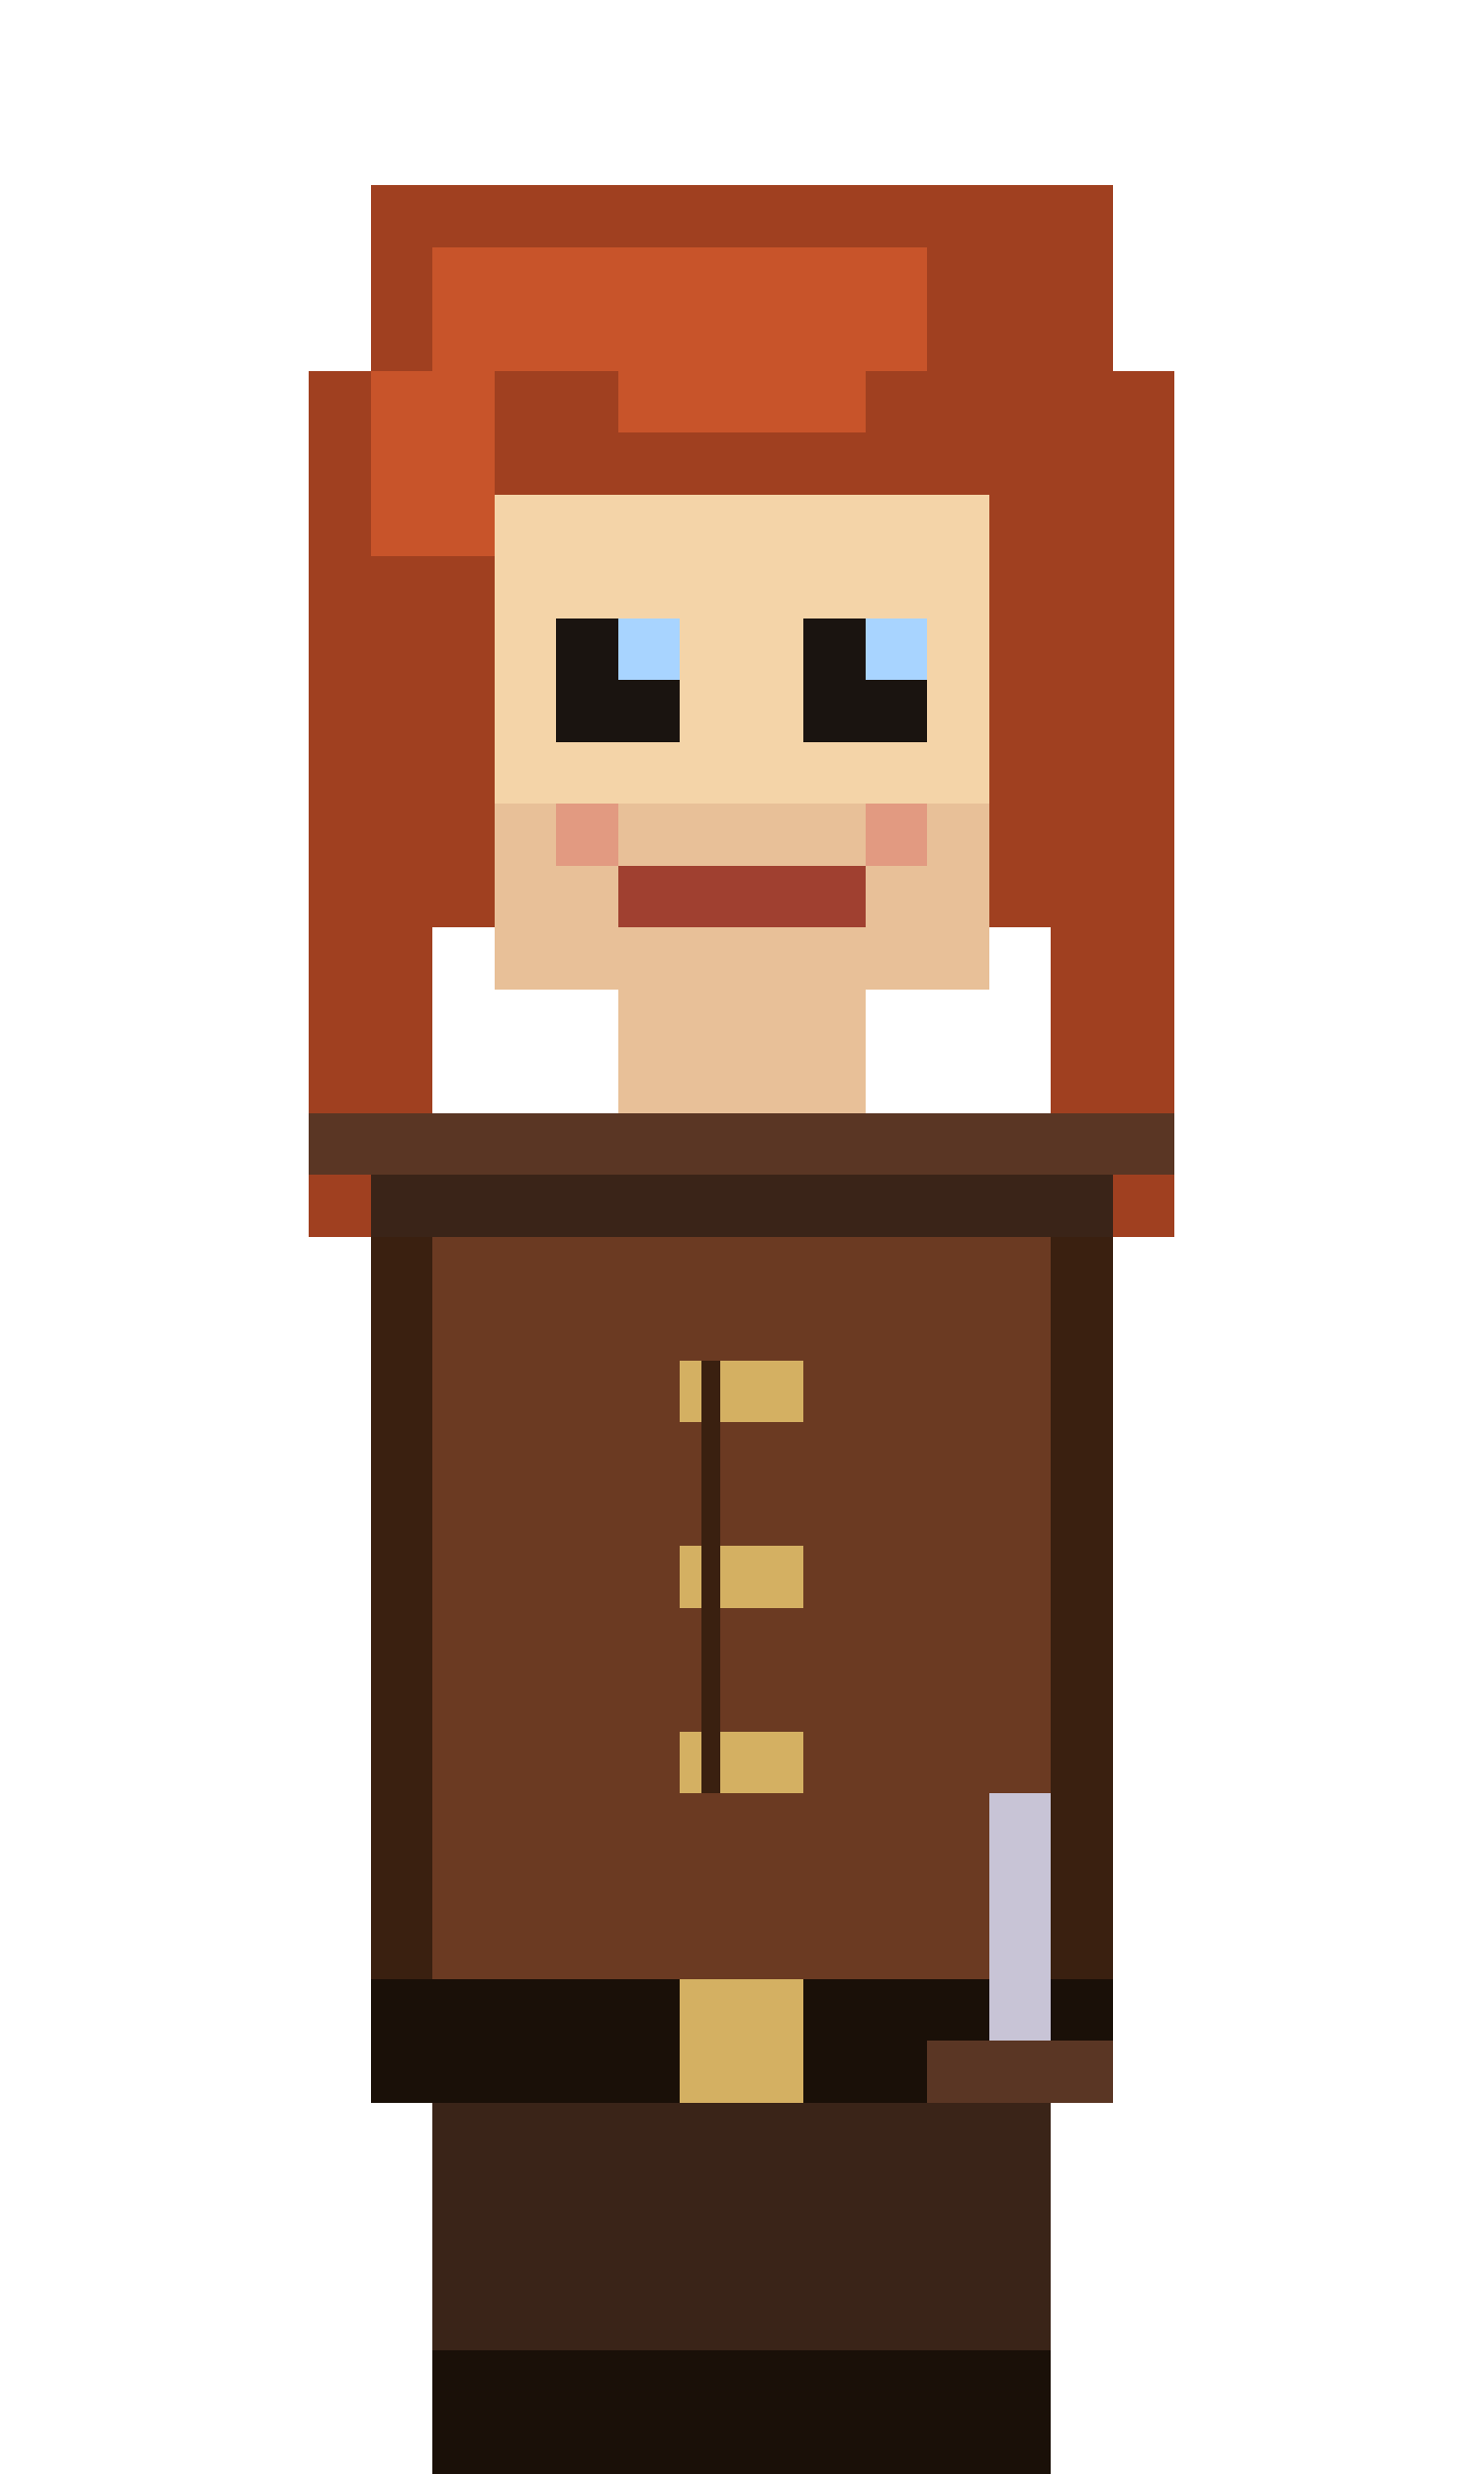
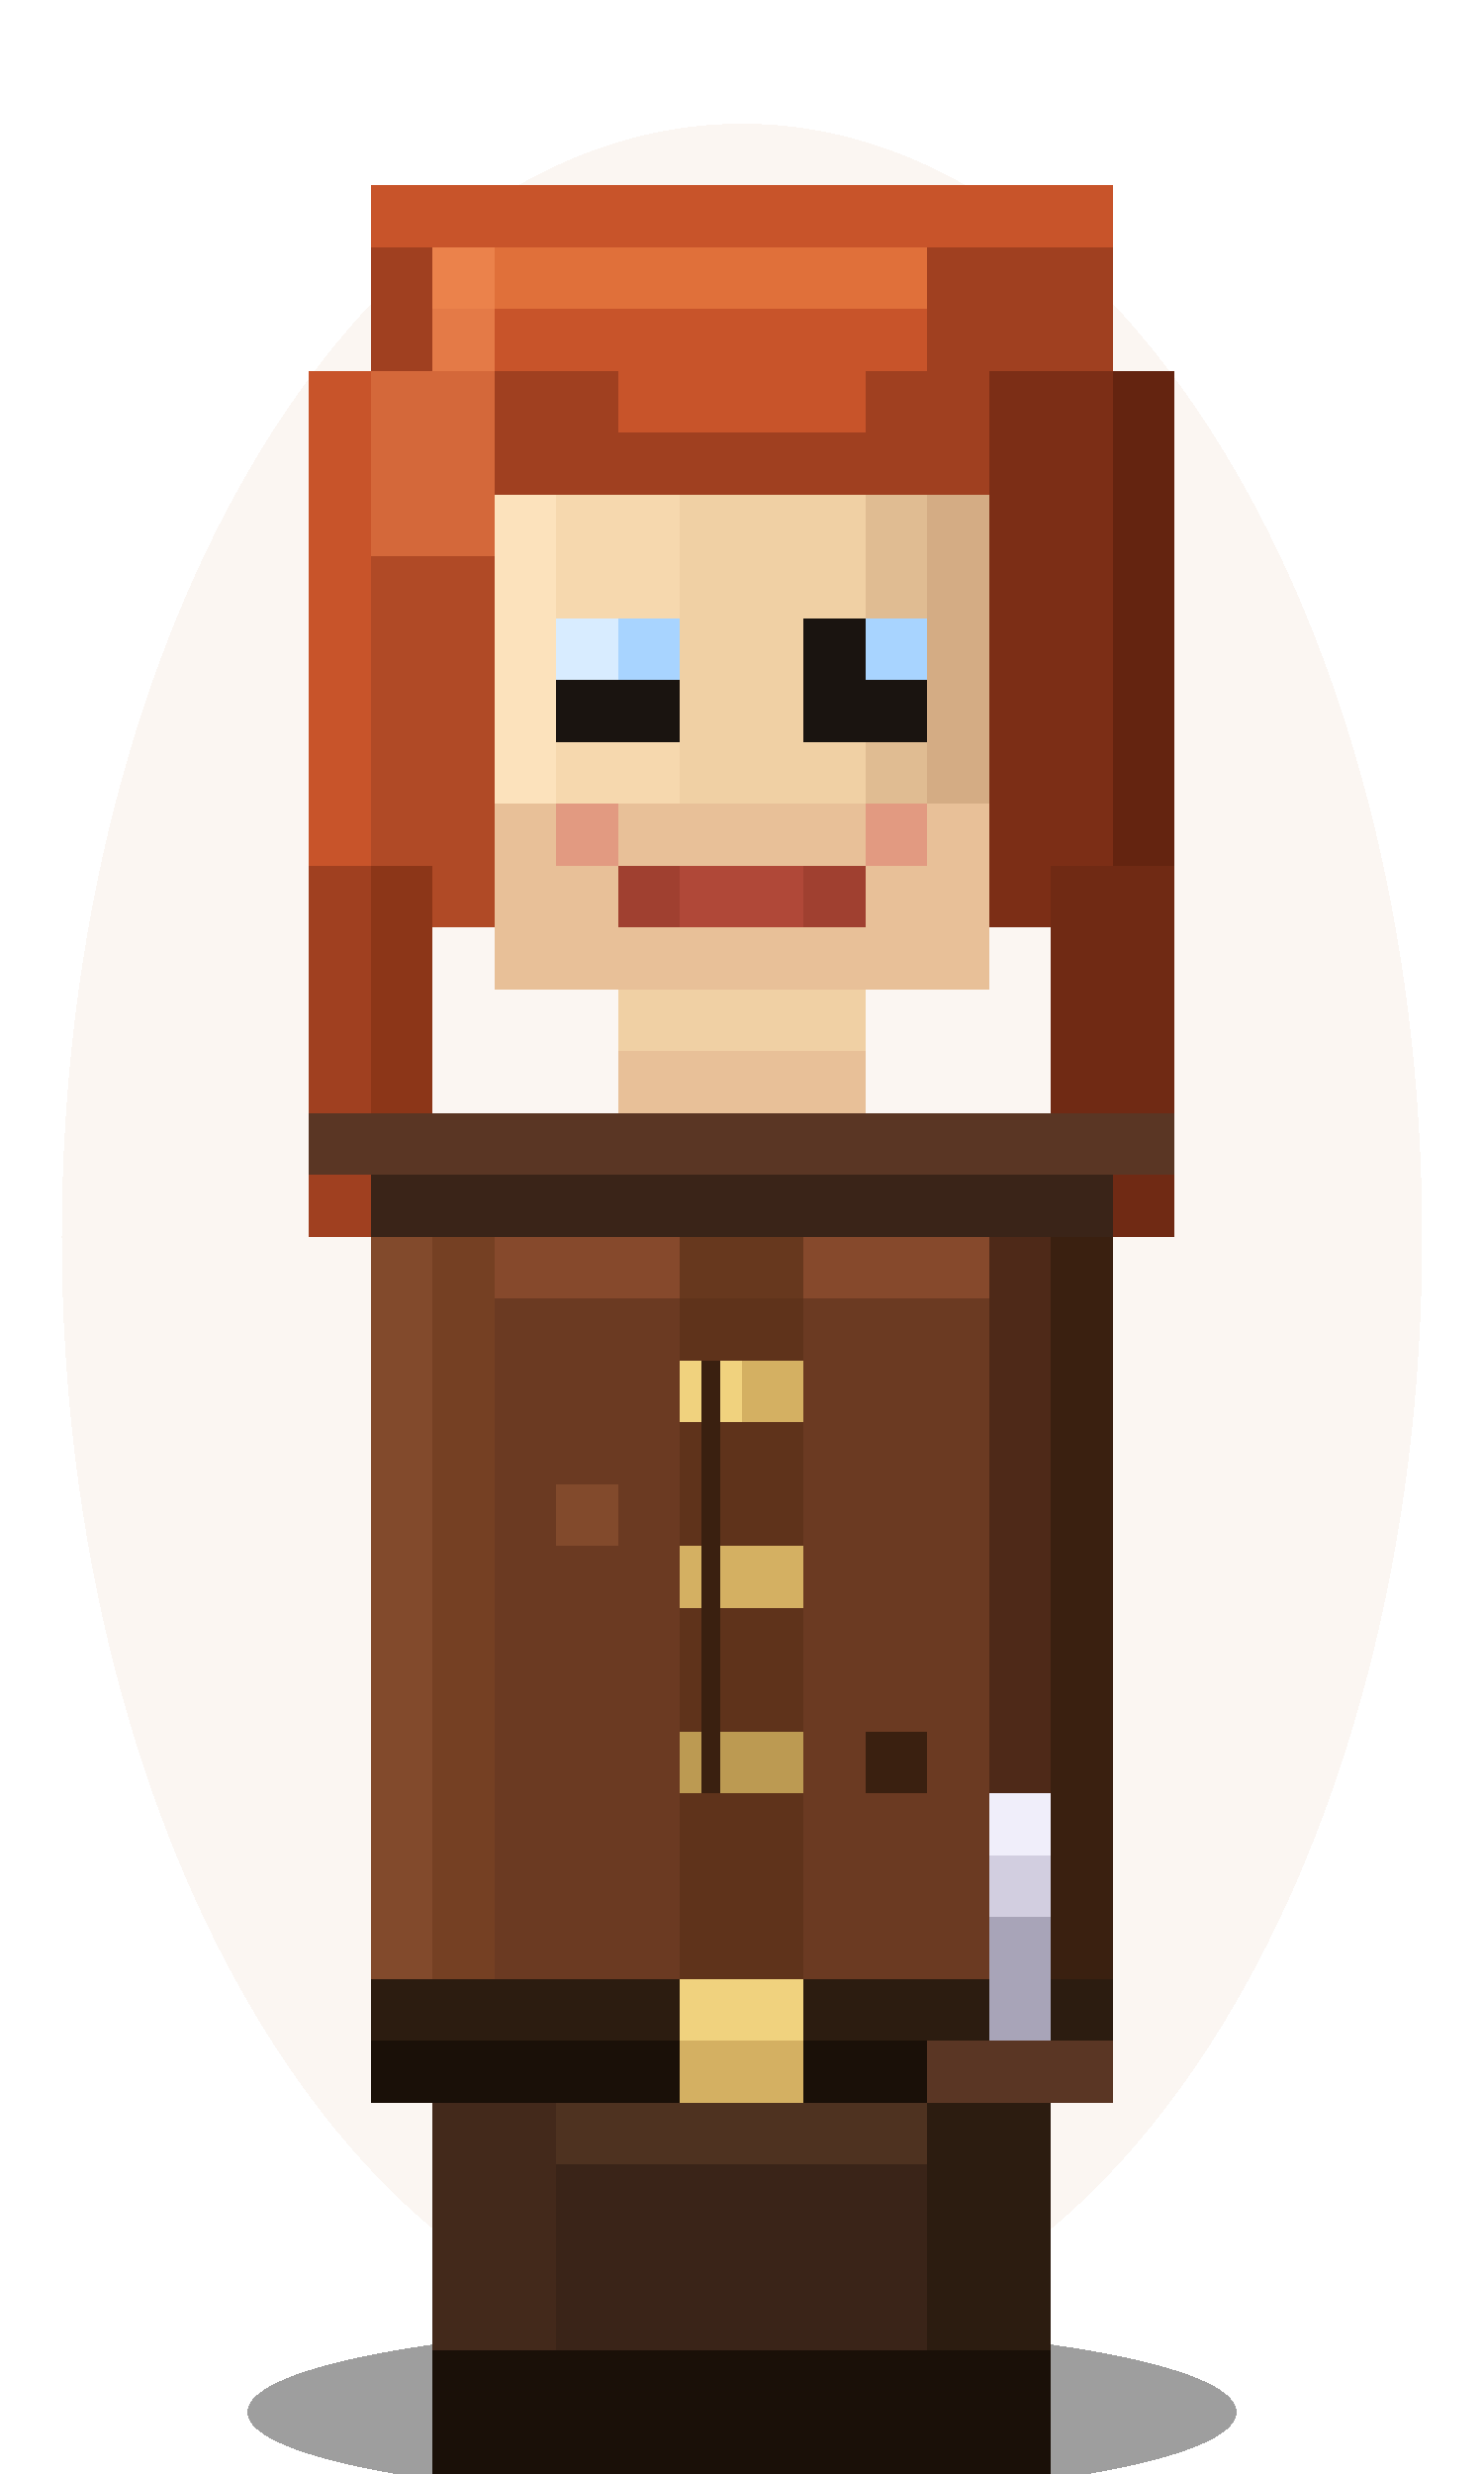
<svg xmlns="http://www.w3.org/2000/svg" viewBox="0 0 24 40" shape-rendering="crispEdges" preserveAspectRatio="xMidYMax meet" aria-label="Imoen">
+   <ellipse cx="12" cy="20" rx="11" ry="18" fill="#c87a3a" opacity="0.07" />
+   <ellipse cx="12" cy="39" rx="8" ry="1.4" fill="#000" opacity="0.38" />
  <rect x="6" y="3" width="12" height="12" fill="#a04020" />
  <rect x="5" y="6" width="14" height="9" fill="#a04020" />
-   <rect x="5" y="14" width="2" height="6" fill="#a04020" />
-   <rect x="17" y="14" width="2" height="6" fill="#a04020" />
+   <rect x="6" y="3" width="12" height="1" fill="#c8542a" />
+   <rect x="5" y="6" width="3" height="9" fill="#b04a26" />
+   <rect x="5" y="6" width="1" height="9" fill="#c8542a" />
+   <rect x="16" y="6" width="3" height="9" fill="#7c2e16" />
+   <rect x="18" y="6" width="1" height="9" fill="#642410" />
+   <rect x="5" y="14" width="2" height="6" fill="#8c3618" />
+   <rect x="17" y="14" width="2" height="6" fill="#702a14" />
+   <rect x="5" y="14" width="1" height="6" fill="#a04020" />
  <rect x="7" y="4" width="8" height="2" fill="#c8542a" />
-   <rect x="6" y="6" width="3" height="3" fill="#c8542a" />
-   <rect x="8" y="7" width="8" height="9" fill="#f4d4a8" />
+   <rect x="7" y="4" width="8" height="1" fill="#e0703a" />
+   <rect x="6" y="6" width="3" height="3" fill="#d4683a" />
+   <rect x="7" y="4" width="1" height="2" fill="#f08a52" opacity="0.7" />
+   <rect x="8" y="7" width="8" height="9" fill="#f0d0a4" />
+   <rect x="8" y="7" width="3" height="9" fill="#f6d8ae" />
+   <rect x="8" y="7" width="1" height="8" fill="#fce2bc" />
+   <rect x="14" y="8" width="2" height="8" fill="#e0bc92" />
+   <rect x="15" y="8" width="1" height="8" fill="#d4ac84" />
  <rect x="8" y="13" width="8" height="3" fill="#e8c098" />
  <rect x="8" y="6" width="8" height="2" fill="#a04020" />
  <rect x="10" y="6" width="4" height="1" fill="#c8542a" />
  <rect x="9" y="10" width="2" height="2" fill="#1a1410" />
  <rect x="10" y="10" width="1" height="1" fill="#a8d4ff" />
+   <rect x="9" y="10" width="1" height="1" fill="#d8ecff" />
  <rect x="13" y="10" width="2" height="2" fill="#1a1410" />
  <rect x="14" y="10" width="1" height="1" fill="#a8d4ff" />
  <rect x="9" y="13" width="1" height="1" fill="#e08a78" opacity="0.7" />
  <rect x="14" y="13" width="1" height="1" fill="#e08a78" opacity="0.7" />
-   <rect x="11" y="14" width="2" height="1" fill="#a04030" />
  <rect x="10" y="14" width="1" height="1" fill="#a04030" />
+   <rect x="11" y="14" width="2" height="1" fill="#b04838" />
  <rect x="13" y="14" width="1" height="1" fill="#a04030" />
  <rect x="10" y="16" width="4" height="2" fill="#e8c098" />
+   <rect x="10" y="16" width="4" height="1" fill="#f0d0a4" />
  <rect x="6" y="18" width="12" height="2" fill="#3a2418" />
  <rect x="5" y="18" width="14" height="1" fill="#5a3624" />
  <rect x="6" y="20" width="12" height="13" fill="#6b3a22" />
-   <rect x="6" y="20" width="1" height="13" fill="#3a2010" />
+   <rect x="6" y="20" width="12" height="1" fill="#86492c" />
+   <rect x="6" y="20" width="2" height="13" fill="#754023" />
+   <rect x="6" y="20" width="1" height="13" fill="#824a2c" />
+   <rect x="16" y="20" width="2" height="13" fill="#4e2918" />
  <rect x="17" y="20" width="1" height="13" fill="#3a2010" />
+   <rect x="11" y="20" width="2" height="13" fill="#5a3018" opacity="0.7" />
+   <rect x="9" y="24" width="1" height="1" fill="#824a2c" />
+   <rect x="14" y="28" width="1" height="1" fill="#3a2010" />
  <rect x="11" y="22" width="2" height="1" fill="#d4b062" />
+   <rect x="11" y="22" width="1" height="1" fill="#f0d27e" />
  <rect x="11" y="25" width="2" height="1" fill="#d4b062" />
-   <rect x="11" y="28" width="2" height="1" fill="#d4b062" />
+   <rect x="11" y="28" width="2" height="1" fill="#bc9a52" />
  <line x1="11.5" y1="22" x2="11.5" y2="29" stroke="#3a2010" stroke-width="0.3" />
  <rect x="6" y="32" width="12" height="2" fill="#1a1008" />
+   <rect x="6" y="32" width="12" height="1" fill="#2c1c10" />
  <rect x="11" y="32" width="2" height="2" fill="#d4b062" />
-   <rect x="16" y="29" width="1" height="4" fill="#c8c4d6" />
+   <rect x="11" y="32" width="2" height="1" fill="#f0d27e" />
+   <rect x="16" y="29" width="1" height="4" fill="#a8a4b8" />
+   <rect x="16" y="29" width="1" height="2" fill="#d2cee0" />
+   <rect x="16" y="29" width="1" height="1" fill="#f0eefa" />
  <rect x="15" y="33" width="3" height="1" fill="#5a3624" />
  <rect x="16" y="34" width="1" height="3" fill="#1a1410" />
  <rect x="7" y="34" width="10" height="5" fill="#3a2418" />
+   <rect x="7" y="34" width="10" height="1" fill="#4e3220" />
+   <rect x="7" y="34" width="2" height="5" fill="#43291b" />
+   <rect x="15" y="34" width="2" height="5" fill="#2c1c10" />
  <rect x="7" y="38" width="10" height="2" fill="#1a1008" />
</svg>
